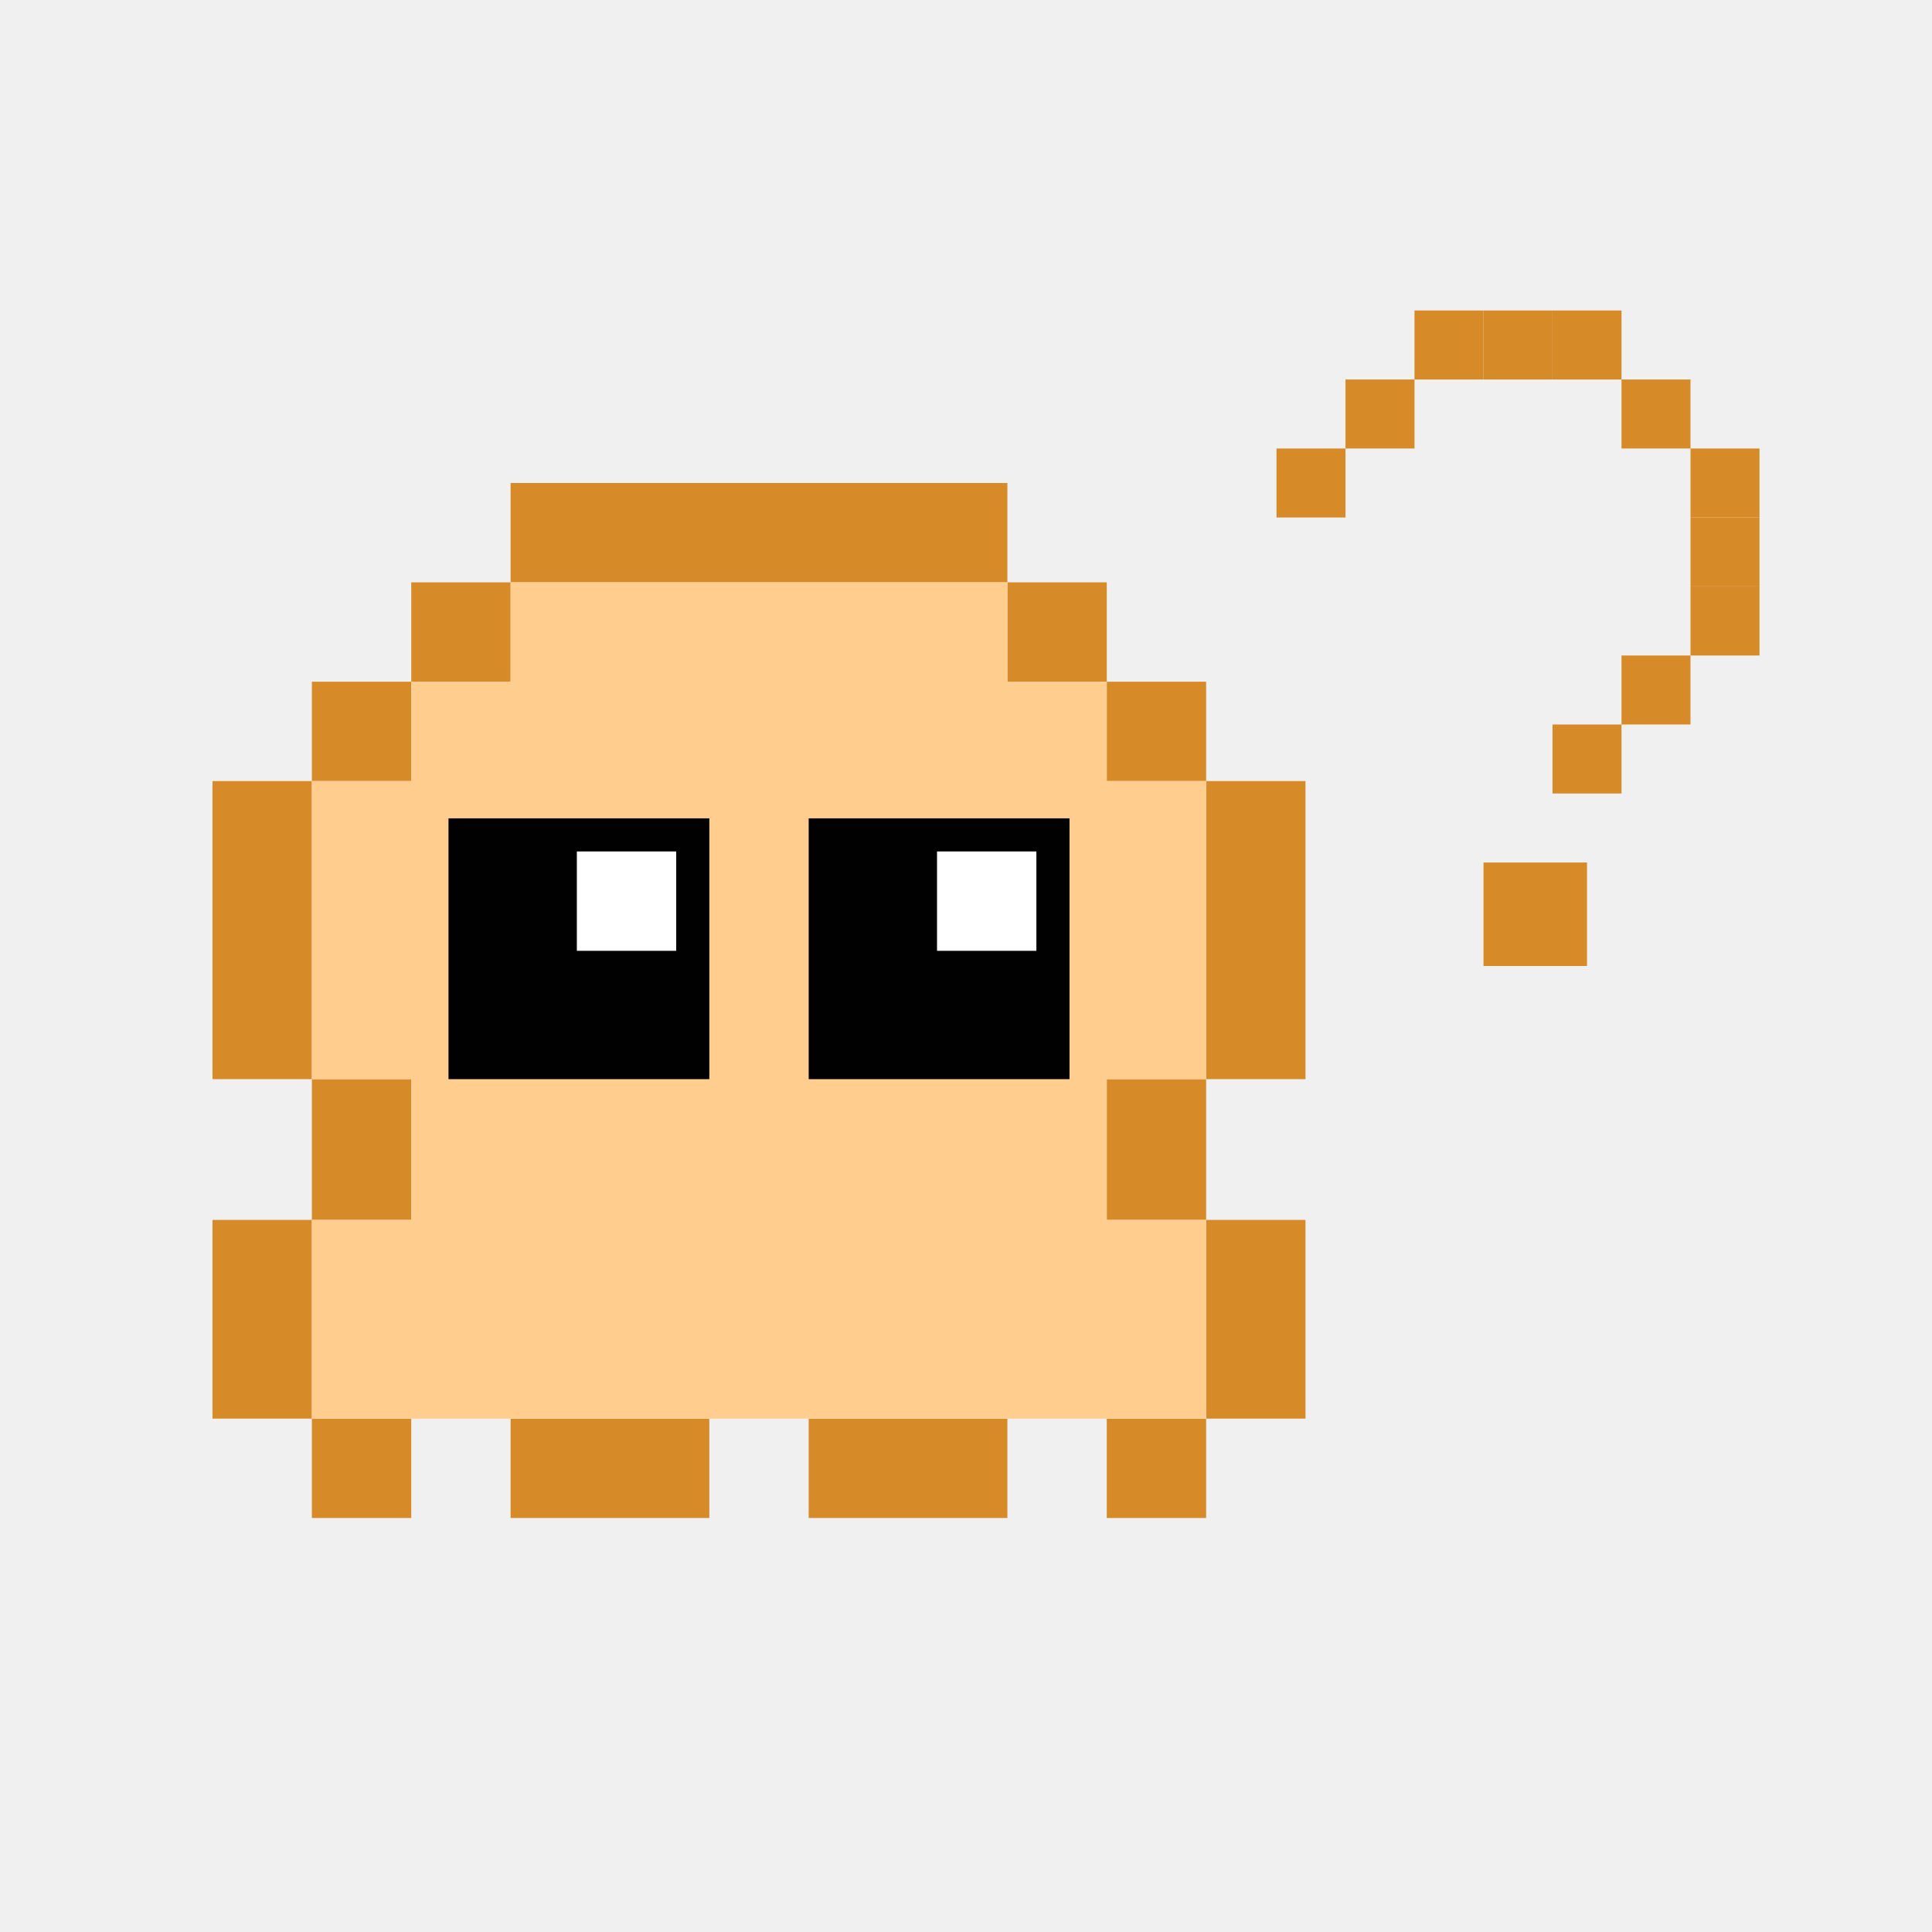
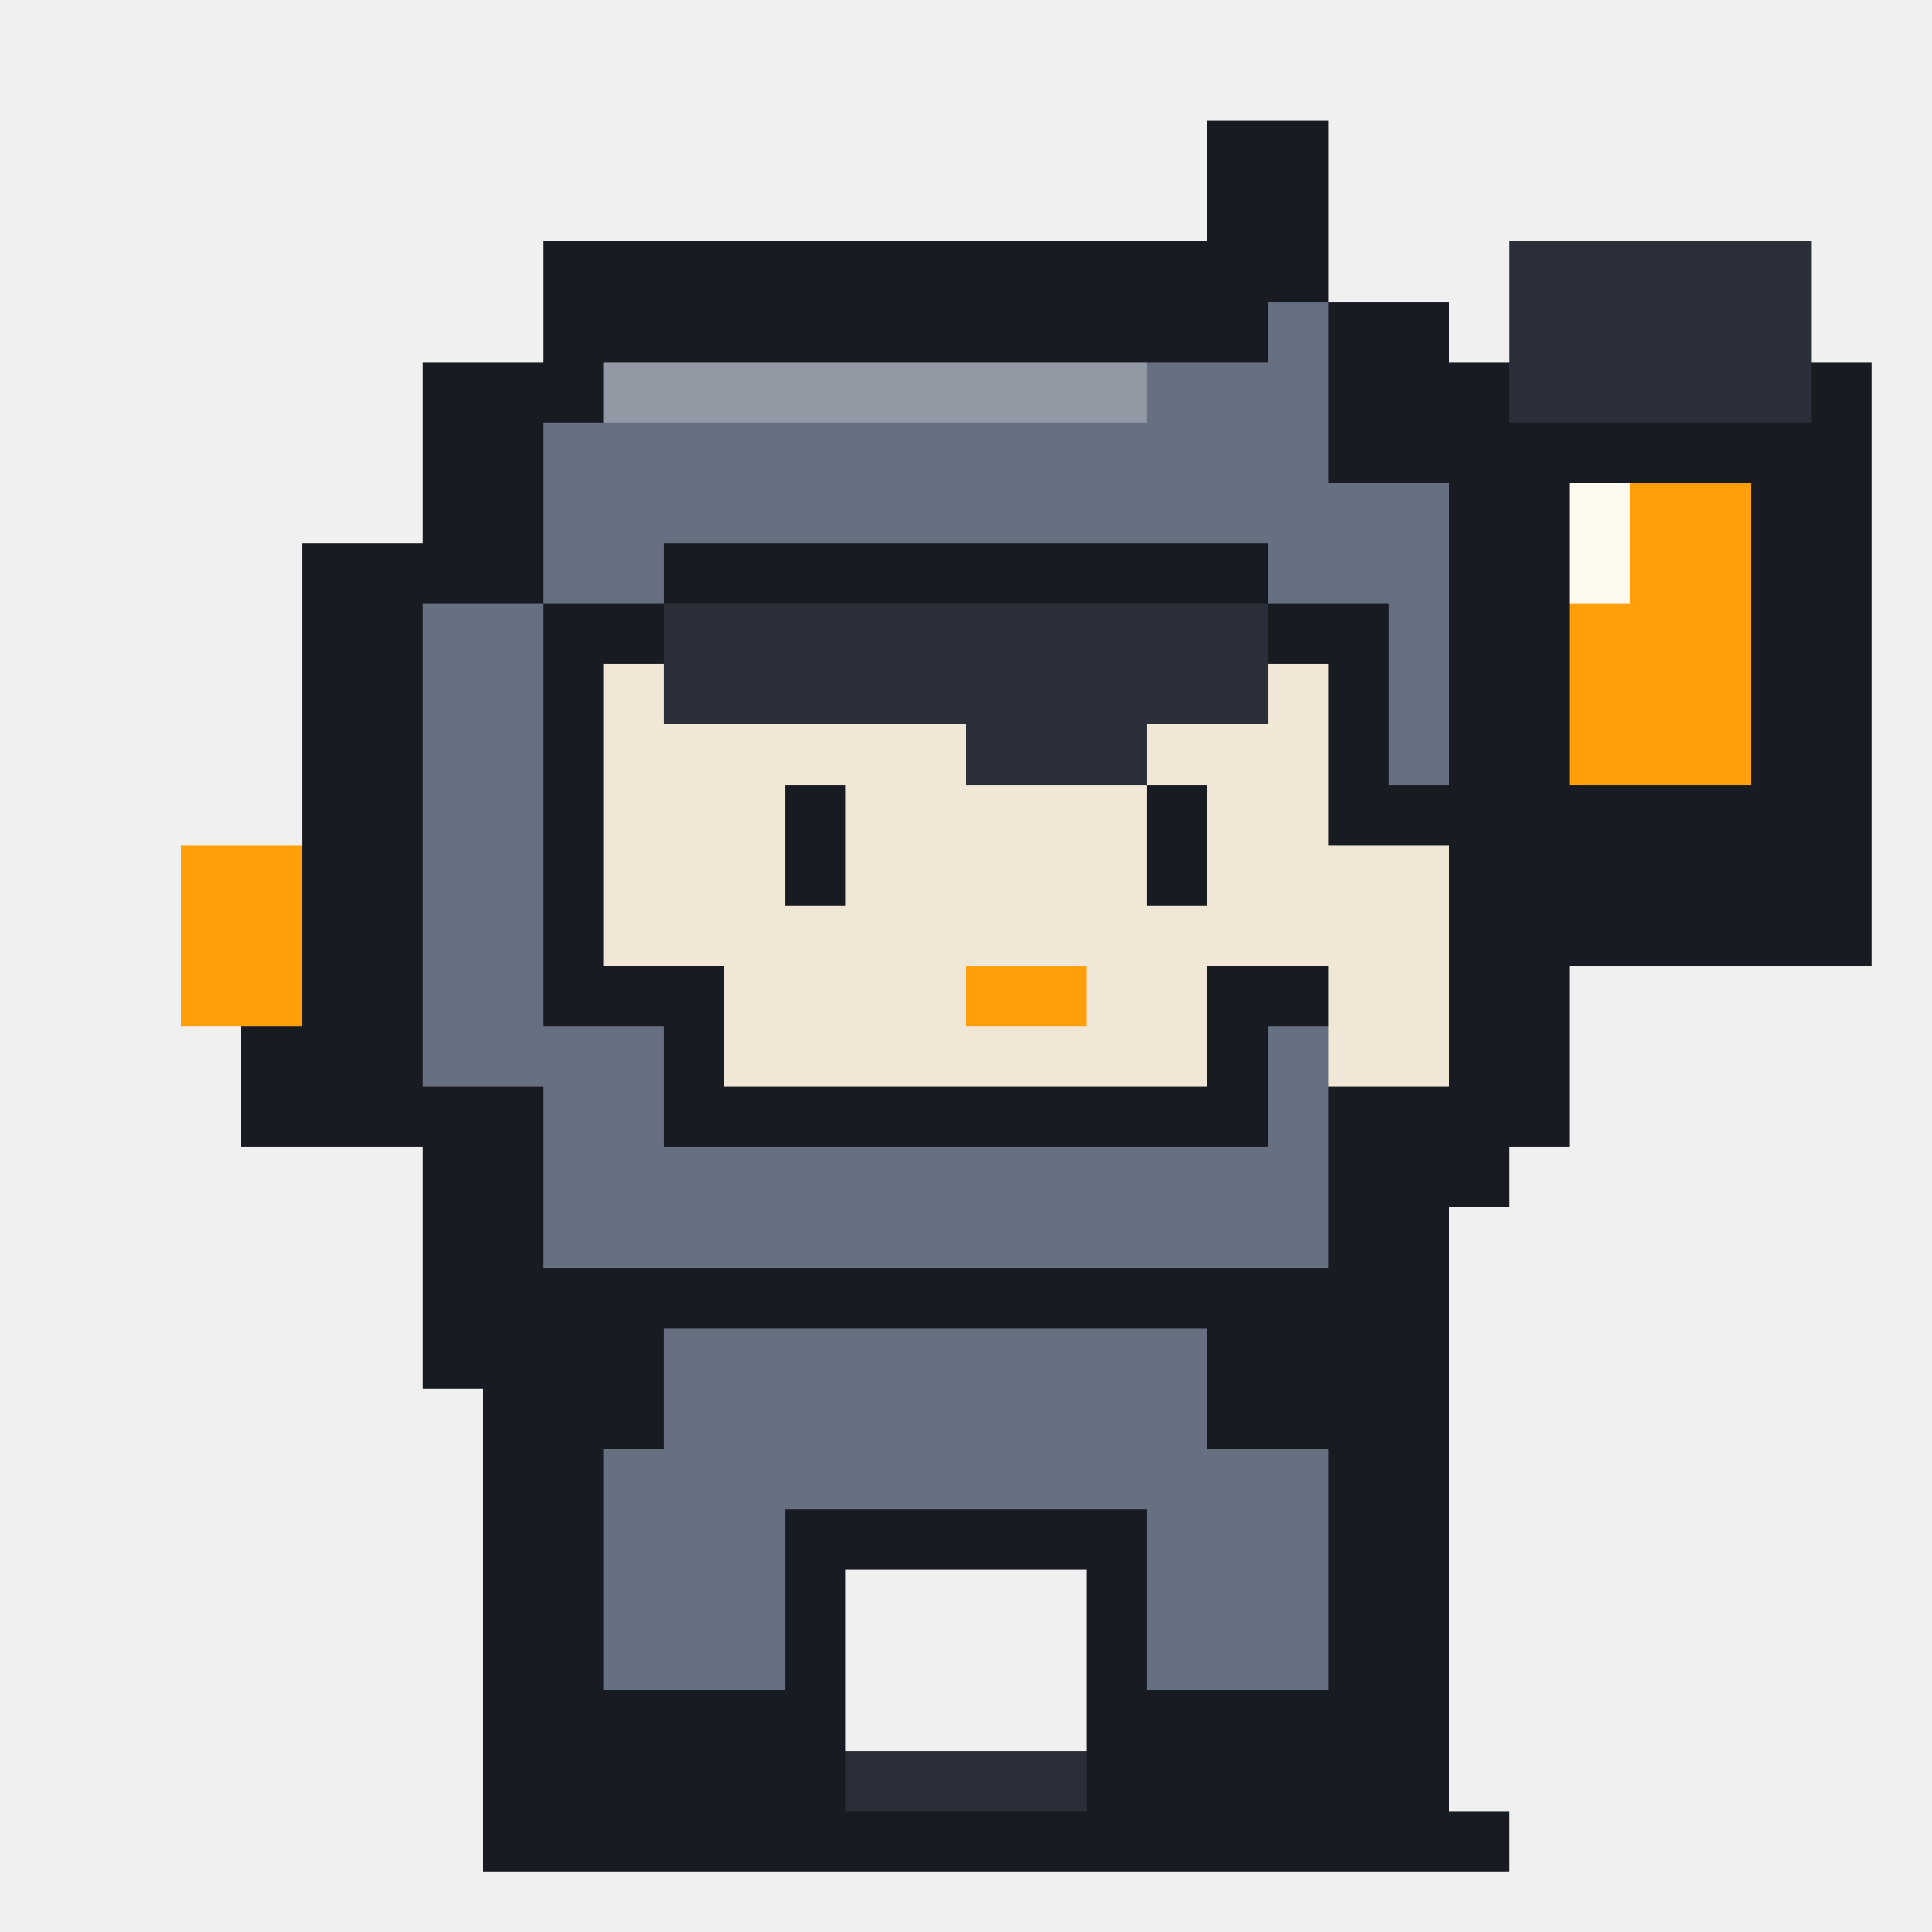
- <svg xmlns="http://www.w3.org/2000/svg" width="56" height="56" viewBox="0 0 56 56" fill="none">
-   <rect width="2" height="2" transform="matrix(-1 0 0 1 43 9)" fill="#D78B28" style="fill:#D78B28;fill:color(display-p3 0.843 0.545 0.157);fill-opacity:1;" />
-   <rect width="2" height="2" transform="matrix(-1 0 0 1 41 11)" fill="#D78B28" style="fill:#D78B28;fill:color(display-p3 0.843 0.545 0.157);fill-opacity:1;" />
-   <rect width="2" height="2" transform="matrix(-1 0 0 1 39 13)" fill="#D78B28" style="fill:#D78B28;fill:color(display-p3 0.843 0.545 0.157);fill-opacity:1;" />
-   <rect width="2" height="2" transform="matrix(-1 0 0 1 45 9)" fill="#D78B28" style="fill:#D78B28;fill:color(display-p3 0.843 0.545 0.157);fill-opacity:1;" />
-   <rect width="2" height="2" transform="matrix(-1 0 0 1 47 9)" fill="#D78B28" style="fill:#D78B28;fill:color(display-p3 0.843 0.545 0.157);fill-opacity:1;" />
-   <rect width="2" height="2" transform="matrix(-1 0 0 1 49 11)" fill="#D78B28" style="fill:#D78B28;fill:color(display-p3 0.843 0.545 0.157);fill-opacity:1;" />
-   <rect width="2" height="2" transform="matrix(-1 0 0 1 51 13)" fill="#D78B28" style="fill:#D78B28;fill:color(display-p3 0.843 0.545 0.157);fill-opacity:1;" />
-   <rect width="2" height="2" transform="matrix(-1 0 0 1 51 15)" fill="#D78B28" style="fill:#D78B28;fill:color(display-p3 0.843 0.545 0.157);fill-opacity:1;" />
-   <rect width="2" height="2" transform="matrix(-1 0 0 1 51 17)" fill="#D78B28" style="fill:#D78B28;fill:color(display-p3 0.843 0.545 0.157);fill-opacity:1;" />
-   <rect width="2" height="2" transform="matrix(-1 0 0 1 49 19)" fill="#D78B28" style="fill:#D78B28;fill:color(display-p3 0.843 0.545 0.157);fill-opacity:1;" />
-   <rect width="2" height="2" transform="matrix(-1 0 0 1 47 21)" fill="#D78B28" style="fill:#D78B28;fill:color(display-p3 0.843 0.545 0.157);fill-opacity:1;" />
-   <rect width="3" height="3" transform="matrix(-1 0 0 1 46 25)" fill="#D78B28" style="fill:#D78B28;fill:color(display-p3 0.843 0.545 0.157);fill-opacity:1;" />
-   <rect x="14.8" y="14" width="14.4" height="2.88" fill="#D78B28" style="fill:#D78B28;fill:color(display-p3 0.843 0.545 0.157);fill-opacity:1;" />
-   <rect x="11.92" y="16.88" width="2.88" height="2.88" fill="#D78B28" style="fill:#D78B28;fill:color(display-p3 0.843 0.545 0.157);fill-opacity:1;" />
-   <rect x="9.04" y="19.76" width="2.88" height="2.88" fill="#D78B28" style="fill:#D78B28;fill:color(display-p3 0.843 0.545 0.157);fill-opacity:1;" />
-   <rect x="9.04" y="31.28" width="2.88" height="4.08" fill="#D78B28" style="fill:#D78B28;fill:color(display-p3 0.843 0.545 0.157);fill-opacity:1;" />
-   <rect x="9.04" y="41.12" width="2.88" height="2.88" fill="#D78B28" style="fill:#D78B28;fill:color(display-p3 0.843 0.545 0.157);fill-opacity:1;" />
-   <rect x="11.92" y="37.04" width="2.88" height="2.88" fill="#D78B28" style="fill:#D78B28;fill:color(display-p3 0.843 0.545 0.157);fill-opacity:1;" />
-   <rect x="20.56" y="37.04" width="2.88" height="2.88" fill="#D78B28" style="fill:#D78B28;fill:color(display-p3 0.843 0.545 0.157);fill-opacity:1;" />
-   <rect x="14.8" y="41.12" width="5.76" height="2.88" fill="#D78B28" style="fill:#D78B28;fill:color(display-p3 0.843 0.545 0.157);fill-opacity:1;" />
-   <rect x="23.44" y="41.12" width="5.76" height="2.88" fill="#D78B28" style="fill:#D78B28;fill:color(display-p3 0.843 0.545 0.157);fill-opacity:1;" />
-   <rect x="29.2" y="37.04" width="2.88" height="2.88" fill="#D78B28" style="fill:#D78B28;fill:color(display-p3 0.843 0.545 0.157);fill-opacity:1;" />
-   <rect x="32.08" y="41.12" width="2.88" height="2.88" fill="#D78B28" style="fill:#D78B28;fill:color(display-p3 0.843 0.545 0.157);fill-opacity:1;" />
-   <rect x="32.08" y="31.28" width="2.88" height="4.08" fill="#D78B28" style="fill:#D78B28;fill:color(display-p3 0.843 0.545 0.157);fill-opacity:1;" />
-   <rect x="32.08" y="19.76" width="2.88" height="2.88" fill="#D78B28" style="fill:#D78B28;fill:color(display-p3 0.843 0.545 0.157);fill-opacity:1;" />
-   <rect x="29.2" y="16.88" width="2.88" height="2.88" fill="#D78B28" style="fill:#D78B28;fill:color(display-p3 0.843 0.545 0.157);fill-opacity:1;" />
-   <rect x="6.16" y="22.64" width="2.88" height="8.64" fill="#D78B28" style="fill:#D78B28;fill:color(display-p3 0.843 0.545 0.157);fill-opacity:1;" />
-   <rect x="6.16" y="35.36" width="2.88" height="5.76" fill="#D78B28" style="fill:#D78B28;fill:color(display-p3 0.843 0.545 0.157);fill-opacity:1;" />
-   <rect x="34.96" y="35.36" width="2.88" height="5.76" fill="#D78B28" style="fill:#D78B28;fill:color(display-p3 0.843 0.545 0.157);fill-opacity:1;" />
-   <rect x="34.96" y="22.64" width="2.88" height="8.64" fill="#D78B28" style="fill:#D78B28;fill:color(display-p3 0.843 0.545 0.157);fill-opacity:1;" />
-   <path d="M32.08 35.36H34.96V41.12H9.04V35.36H11.92V31.28H9.04V22.64H11.92V19.76H14.8V16.88H29.2V19.76H32.08V22.64H34.96V31.28H32.08V35.36Z" fill="#FFCD8D" style="fill:#FFCD8D;fill:color(display-p3 1 0.805 0.551);fill-opacity:1;" />
-   <rect x="23.44" y="23.72" width="7.56" height="7.56" fill="#010101" style="fill:#010101;fill:color(display-p3 0.004 0.004 0.004);fill-opacity:1;" />
-   <rect x="30.04" y="27.56" width="2.88" height="2.88" transform="rotate(180 30.04 27.5599)" fill="white" style="fill:white;fill-opacity:1;" />
-   <rect x="13" y="23.72" width="7.56" height="7.56" fill="#010101" style="fill:#010101;fill:color(display-p3 0.004 0.004 0.004);fill-opacity:1;" />
-   <rect x="19.6" y="27.56" width="2.88" height="2.88" transform="rotate(180 19.6001 27.5599)" fill="white" style="fill:white;fill-opacity:1;" />
+ <svg xmlns="http://www.w3.org/2000/svg" width="56" height="56" viewBox="0 0 32 32" shape-rendering="crispEdges">
+   <style>.ink{fill:#181b22}.deep{fill:#292e38}.cloth{fill:#667080}.cloth2{fill:#9299a5}.face{fill:#f0e7d6}.light{fill:#fffaf0}.orange{fill:#ff9f0a}</style>
+   <rect class="ink" x="8" y="30" width="17" height="1" />
+   <rect class="deep" x="11" y="29" width="11" height="1" />
+   <rect class="ink" x="4" y="15" width="6" height="4" />
+   <rect class="cloth" x="5" y="15" width="5" height="2" />
+   <rect class="orange" x="3" y="14" width="2" height="3" />
+   <path class="ink" d="M9 4h11V2h2v3h2v3h2v11h-2v4h-3v3H10v-3H7v-4H5V9h2V6h2z" />
+   <path class="cloth" d="M10 6h11V5h1v3h2v9h-2v4h-2v2h-9v-2H9v-3H7v-8h2V7h1z" />
+   <rect class="cloth2" x="10" y="6" width="9" height="1" />
+   <path class="ink" d="M11 9h10v1h2v7h-2v2H11v-2H9v-7h2z" />
+   <path class="face" d="M12 10h8v1h2v5h-2v2h-8v-2h-2v-5h2z" />
+   <path class="deep" d="M11 10h10v2h-2v1h-3v-1h-5z" />
+   <rect class="ink" x="13" y="13" width="1" height="2" />
+   <rect class="ink" x="19" y="13" width="1" height="2" />
+   <rect class="orange" x="16" y="16" width="2" height="1" />
+   <path class="ink" d="M10 21h11v2h3v7h-6v-4h-4v4H8v-7h2z" />
+   <path class="cloth" d="M11 22h9v2h2v4h-3v-3h-6v3h-3v-4h1z" />
+   <rect class="ink" x="24" y="6" width="7" height="10" />
+   <rect class="deep" x="25" y="4" width="5" height="3" />
+   <rect class="orange" x="26" y="8" width="3" height="5" />
+   <rect class="light" x="26" y="8" width="1" height="2" />
+   <rect class="ink" x="22" y="13" width="3" height="7" />
+   <rect class="face" x="22" y="14" width="2" height="4" />
</svg>
